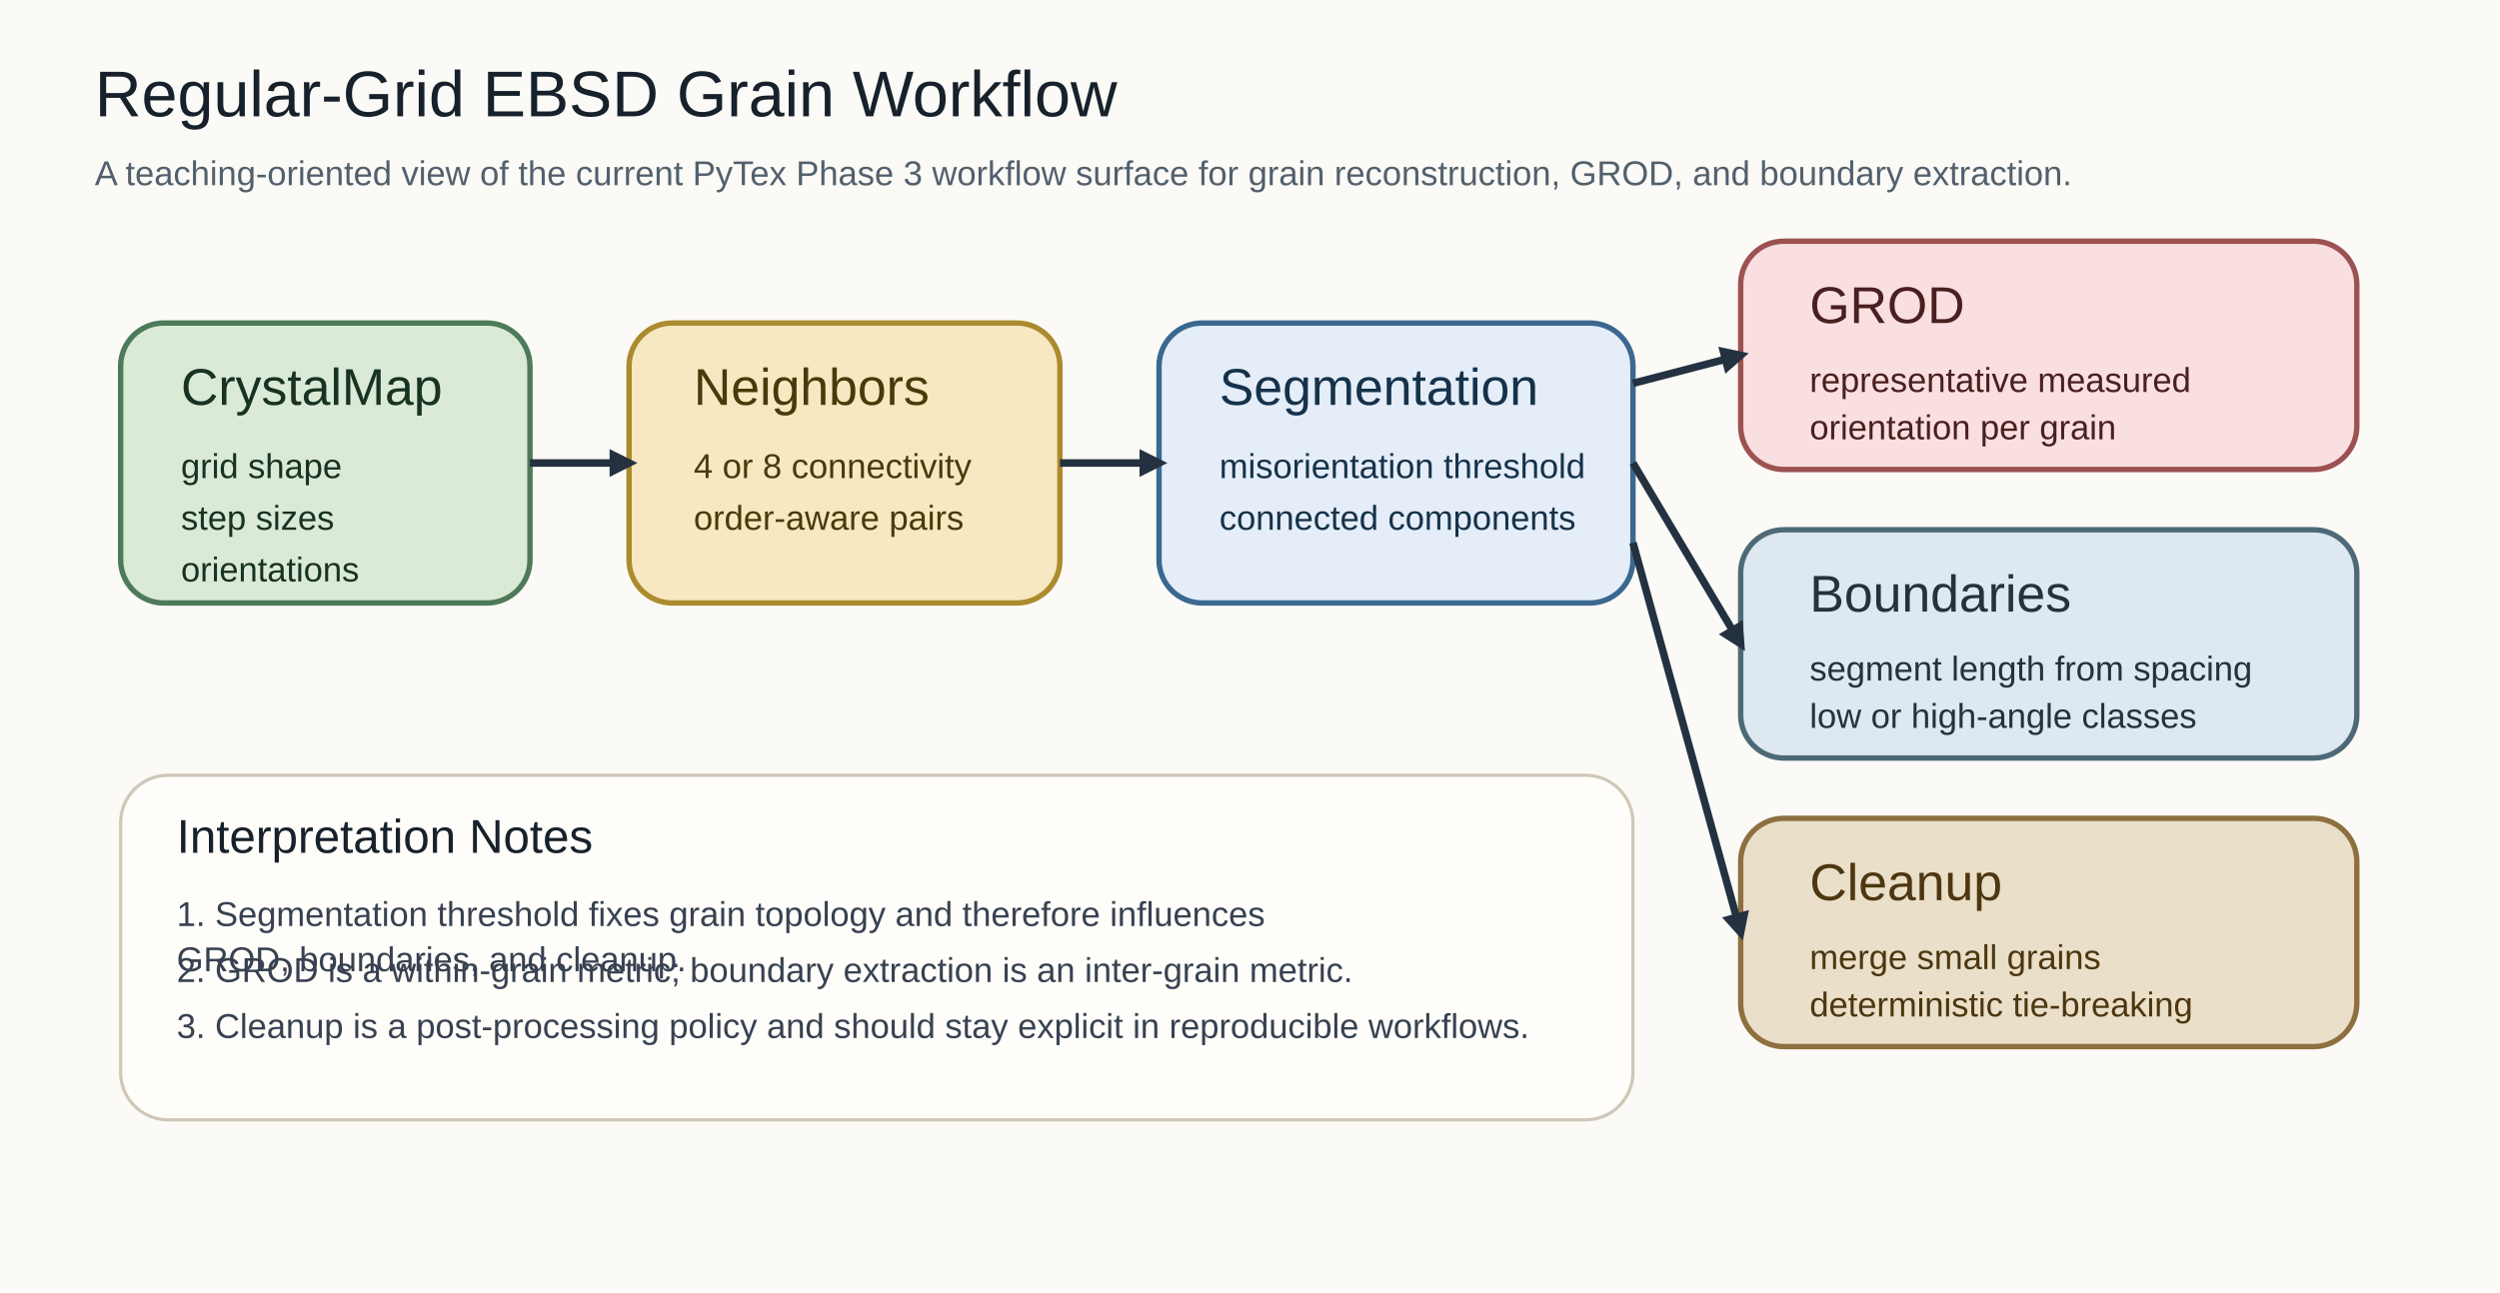
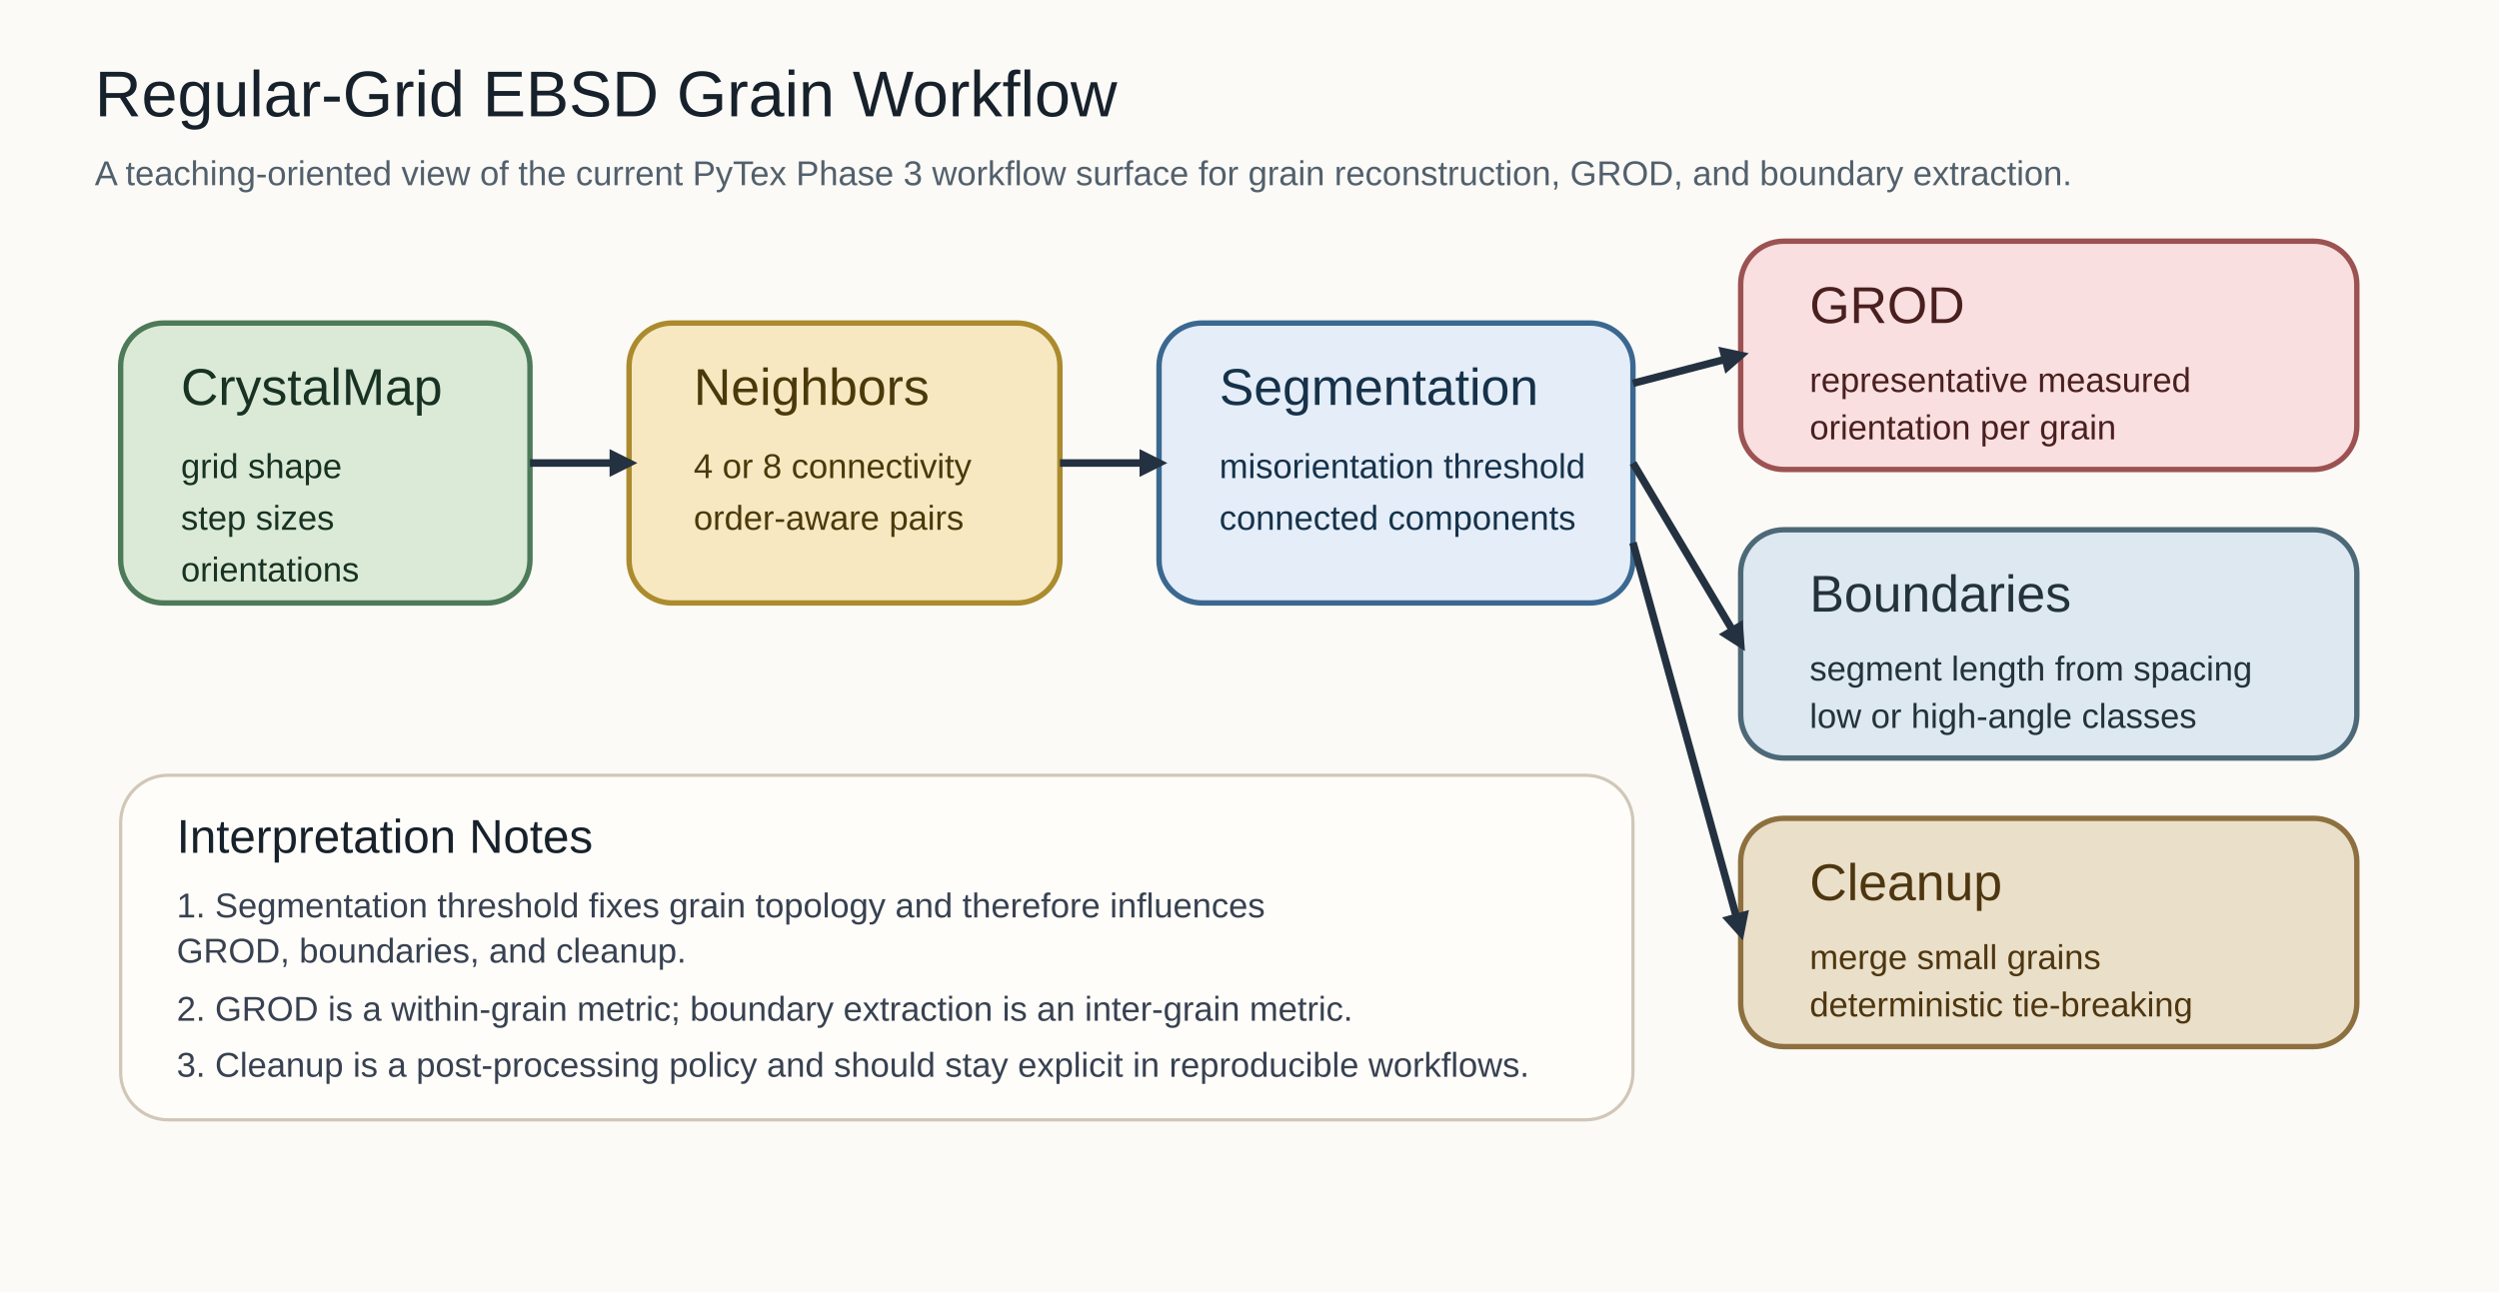
<svg xmlns="http://www.w3.org/2000/svg" width="1160" height="600" viewBox="0 0 1160 600">
  <defs>
    <marker markerUnits="userSpaceOnUse" id="arrow" markerWidth="12.92" markerHeight="12.92" refX="9.04" refY="6.46" orient="auto">
      <path d="M0.00,0.00 L12.92,6.46 L0.00,12.92 z" fill="#243140" />
    </marker>
  </defs>
  <rect width="1160" height="600" fill="#fbfaf6" />
  <text x="44" y="54" font-size="30" font-family="Arial, Helvetica, sans-serif" fill="#17212b">Regular-Grid EBSD Grain Workflow</text>
  <text x="44" y="86" font-size="16" font-family="Arial, Helvetica, sans-serif" fill="#52606d">
    A teaching-oriented view of the current PyTex Phase 3 workflow surface for grain reconstruction, GROD, and boundary extraction.
  </text>
  <rect x="56" y="150" width="190" height="130" rx="20" fill="#dbead6" stroke="#4d7a58" stroke-width="2.5" />
  <text x="84" y="188" font-size="24" font-family="Arial, Helvetica, sans-serif" fill="#183223">CrystalMap</text>
  <text x="84" y="222" font-size="16" font-family="Arial, Helvetica, sans-serif" fill="#183223">grid shape</text>
  <text x="84" y="246" font-size="16" font-family="Arial, Helvetica, sans-serif" fill="#183223">step sizes</text>
  <text x="84" y="270" font-size="16" font-family="Arial, Helvetica, sans-serif" fill="#183223">orientations</text>
  <rect x="292" y="150" width="200" height="130" rx="20" fill="#f7e8c2" stroke="#ab8b2d" stroke-width="2.5" />
  <text x="322" y="188" font-size="24" font-family="Arial, Helvetica, sans-serif" fill="#4b390a">Neighbors</text>
  <text x="322" y="222" font-size="16" font-family="Arial, Helvetica, sans-serif" fill="#4b390a">4 or 8 connectivity</text>
  <text x="322" y="246" font-size="16" font-family="Arial, Helvetica, sans-serif" fill="#4b390a">order-aware pairs</text>
  <rect x="538" y="150" width="220" height="130" rx="20" fill="#e4edf8" stroke="#3b6890" stroke-width="2.5" />
  <text x="566" y="188" font-size="24" font-family="Arial, Helvetica, sans-serif" fill="#16324a">Segmentation</text>
  <text x="566" y="222" font-size="16" font-family="Arial, Helvetica, sans-serif" fill="#16324a">misorientation threshold</text>
  <text x="566" y="246" font-size="16" font-family="Arial, Helvetica, sans-serif" fill="#16324a">connected components</text>
  <rect x="808" y="112" width="286" height="106" rx="20" fill="#f9dfdf" stroke="#9c5252" stroke-width="2.5" />
  <text x="840" y="150" font-size="24" font-family="Arial, Helvetica, sans-serif" fill="#4a1f1f">GROD</text>
  <text x="840" y="182" font-size="16" font-family="Arial, Helvetica, sans-serif" fill="#4a1f1f">representative measured</text>
  <text x="840" y="204" font-size="16" font-family="Arial, Helvetica, sans-serif" fill="#4a1f1f">orientation per grain</text>
  <rect x="808" y="246" width="286" height="106" rx="20" fill="#dde8f0" stroke="#4d6978" stroke-width="2.5" />
  <text x="840" y="284" font-size="24" font-family="Arial, Helvetica, sans-serif" fill="#23323b">Boundaries</text>
  <text x="840" y="316" font-size="16" font-family="Arial, Helvetica, sans-serif" fill="#23323b">segment length from spacing</text>
  <text x="840" y="338" font-size="16" font-family="Arial, Helvetica, sans-serif" fill="#23323b">low or high-angle classes</text>
  <rect x="808" y="380" width="286" height="106" rx="20" fill="#eadfc8" stroke="#8e7040" stroke-width="2.5" />
  <text x="840" y="418" font-size="24" font-family="Arial, Helvetica, sans-serif" fill="#4d3610">Cleanup</text>
  <text x="840" y="450" font-size="16" font-family="Arial, Helvetica, sans-serif" fill="#4d3610">merge small grains</text>
  <text x="840" y="472" font-size="16" font-family="Arial, Helvetica, sans-serif" fill="#4d3610">deterministic tie-breaking</text>
  <line x1="246" y1="215" x2="292" y2="215" stroke="#243140" stroke-width="3.5" marker-end="url(#arrow)" />
  <line x1="492" y1="215" x2="538" y2="215" stroke="#243140" stroke-width="3.5" marker-end="url(#arrow)" />
  <line x1="758" y1="178" x2="808" y2="165" stroke="#243140" stroke-width="3.5" marker-end="url(#arrow)" />
  <line x1="758" y1="215" x2="808" y2="299" stroke="#243140" stroke-width="3.5" marker-end="url(#arrow)" />
  <line x1="758" y1="252" x2="808" y2="433" stroke="#243140" stroke-width="3.5" marker-end="url(#arrow)" />
  <rect x="56" y="360" width="702" height="160" rx="22" fill="#fffdf9" stroke="#d0c7b8" stroke-width="1.5" />
  <text x="82" y="396" font-size="22" font-family="Arial, Helvetica, sans-serif" fill="#17212b">Interpretation Notes</text>
-   <text x="82" y="430" font-size="16" font-family="Arial, Helvetica, sans-serif" fill="#374151">
+   <text x="82" y="426" font-size="16" font-family="Arial, Helvetica, sans-serif" fill="#374151">
    <tspan x="82" dy="0">1. Segmentation threshold fixes grain topology and therefore influences</tspan>
    <tspan x="82" dy="21">GROD, boundaries, and cleanup.</tspan>
  </text>
-   <text x="82" y="456" font-size="16" font-family="Arial, Helvetica, sans-serif" fill="#374151">
-     2. GROD is a within-grain metric; boundary extraction is an inter-grain metric.
-   </text>
-   <text x="82" y="482" font-size="16" font-family="Arial, Helvetica, sans-serif" fill="#374151">
-     3. Cleanup is a post-processing policy and should stay explicit in reproducible workflows.
-   </text>
+   <text x="82" y="474" font-size="16" font-family="Arial, Helvetica, sans-serif" fill="#374151">2. GROD is a within-grain metric; boundary extraction is an inter-grain metric.</text>
+   <text x="82" y="500" font-size="16" font-family="Arial, Helvetica, sans-serif" fill="#374151">3. Cleanup is a post-processing policy and should stay explicit in reproducible workflows.</text>
</svg>
